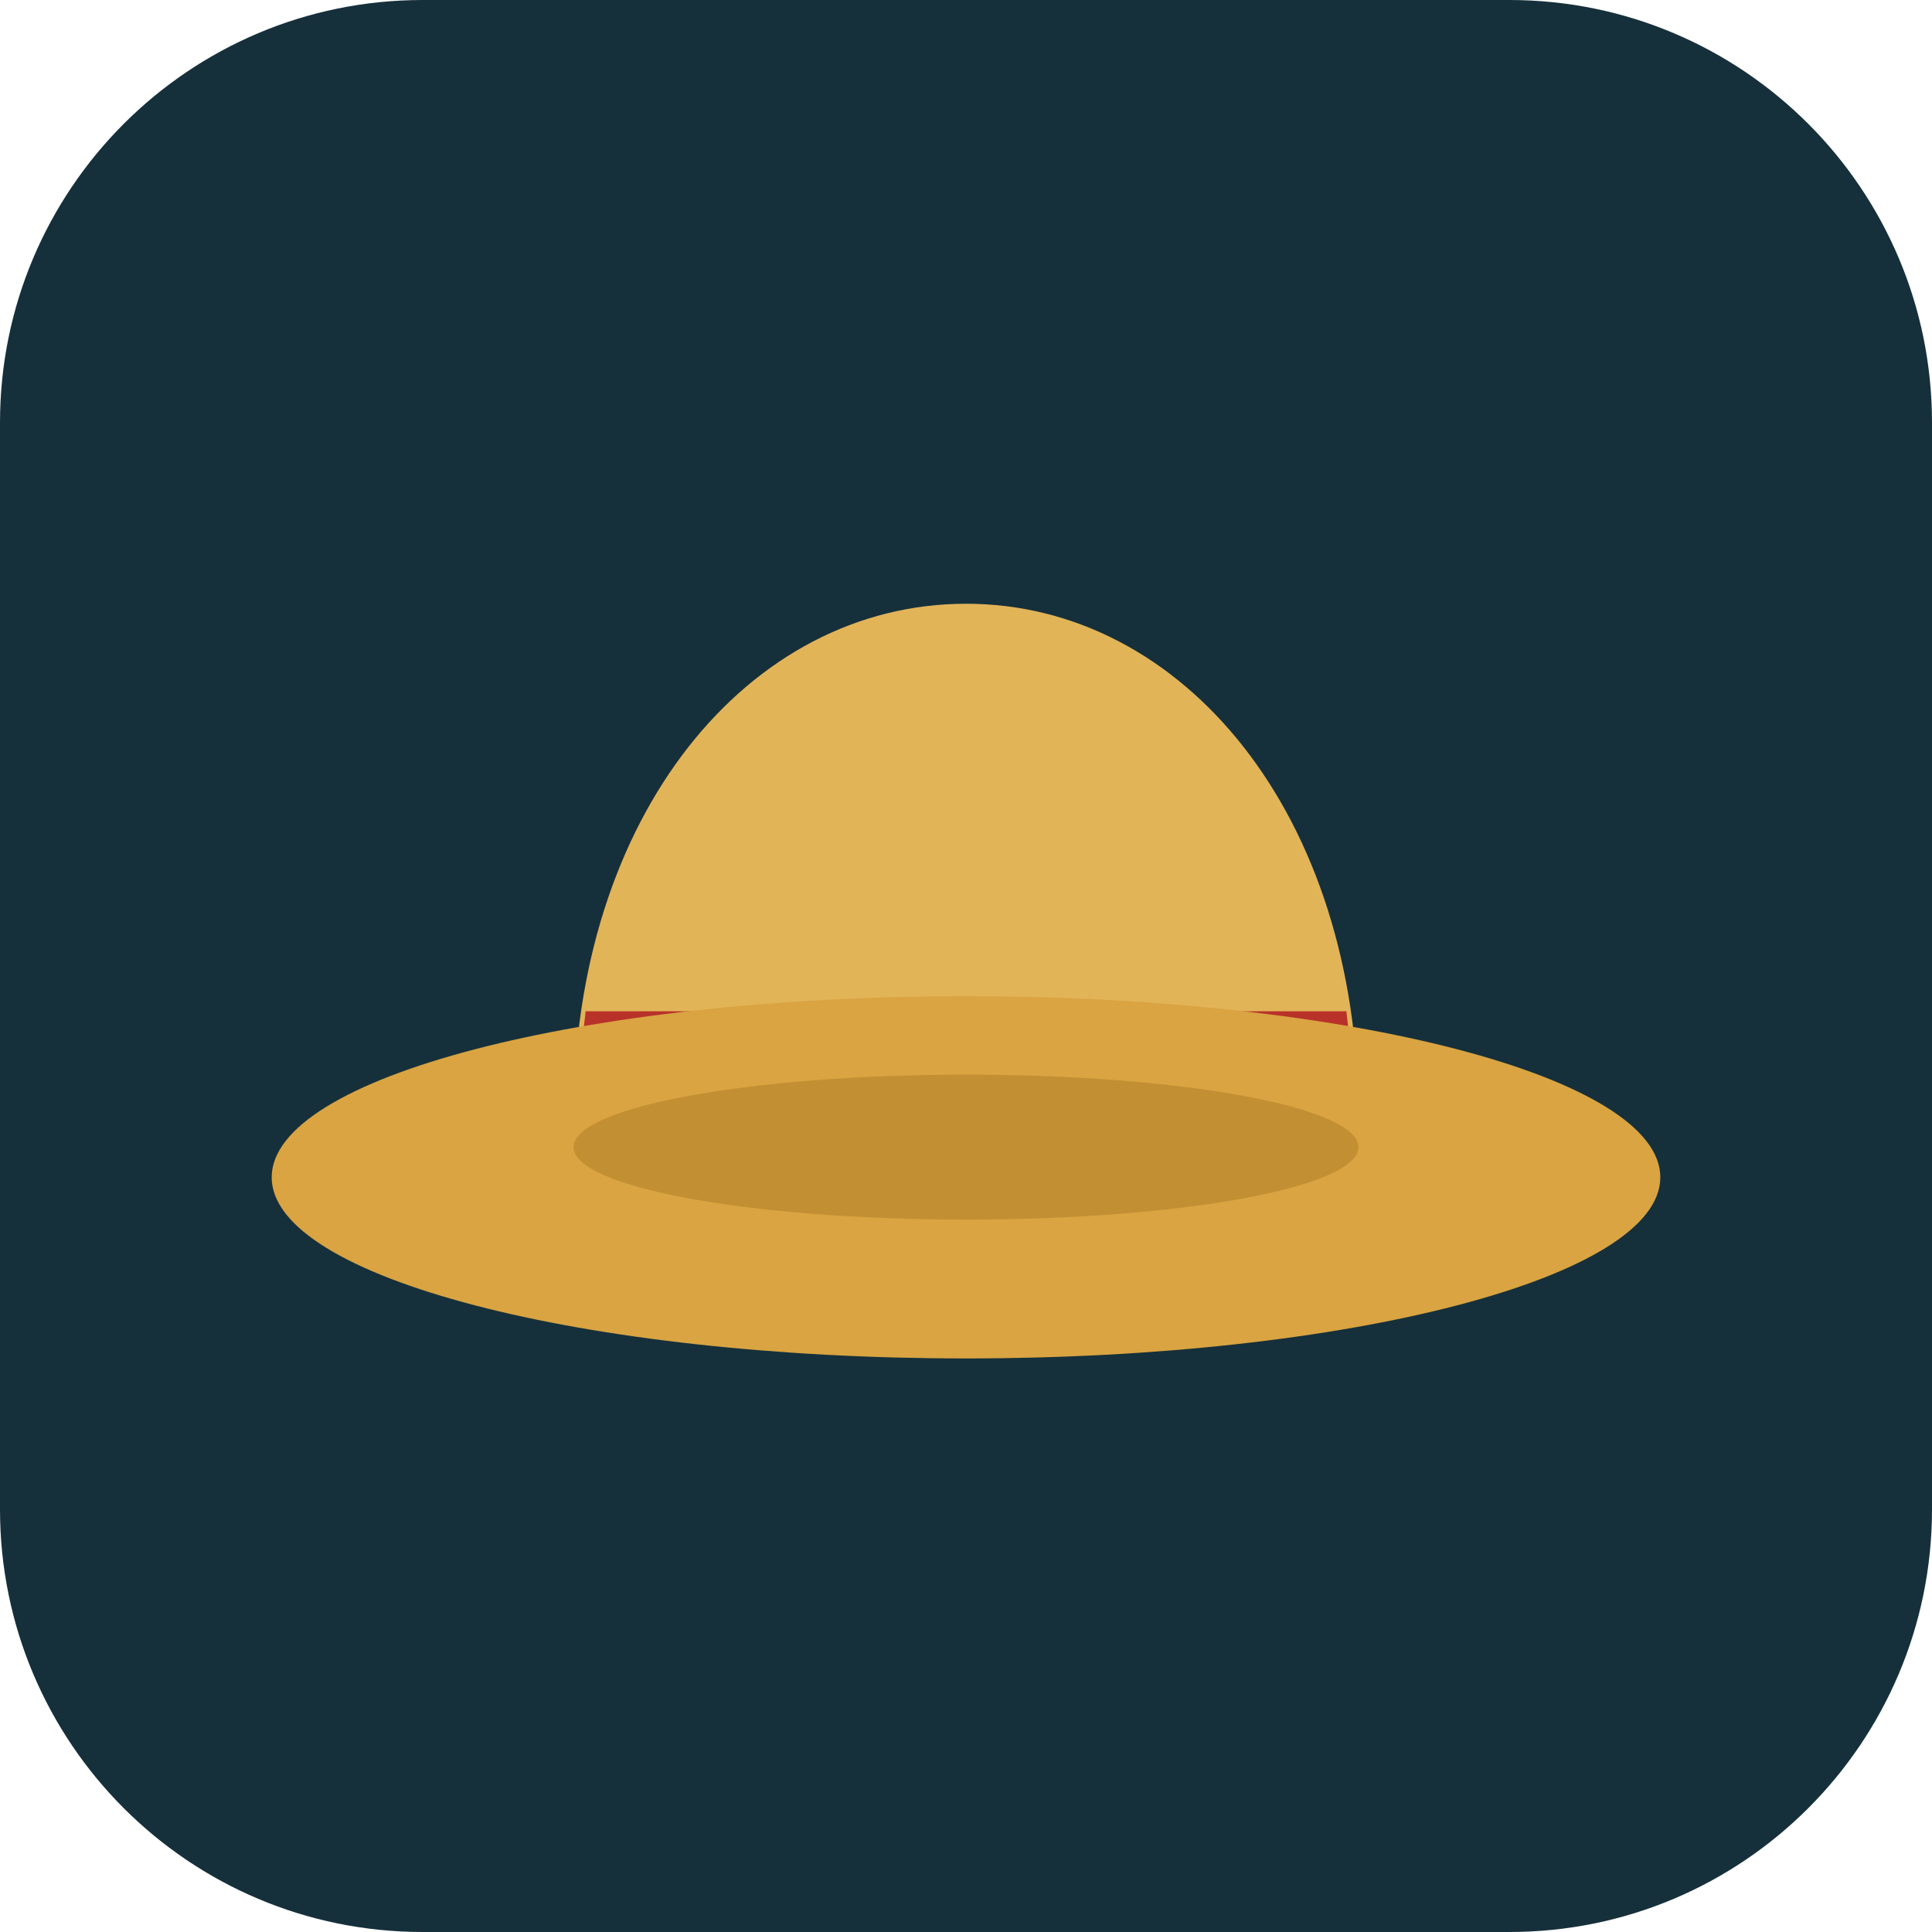
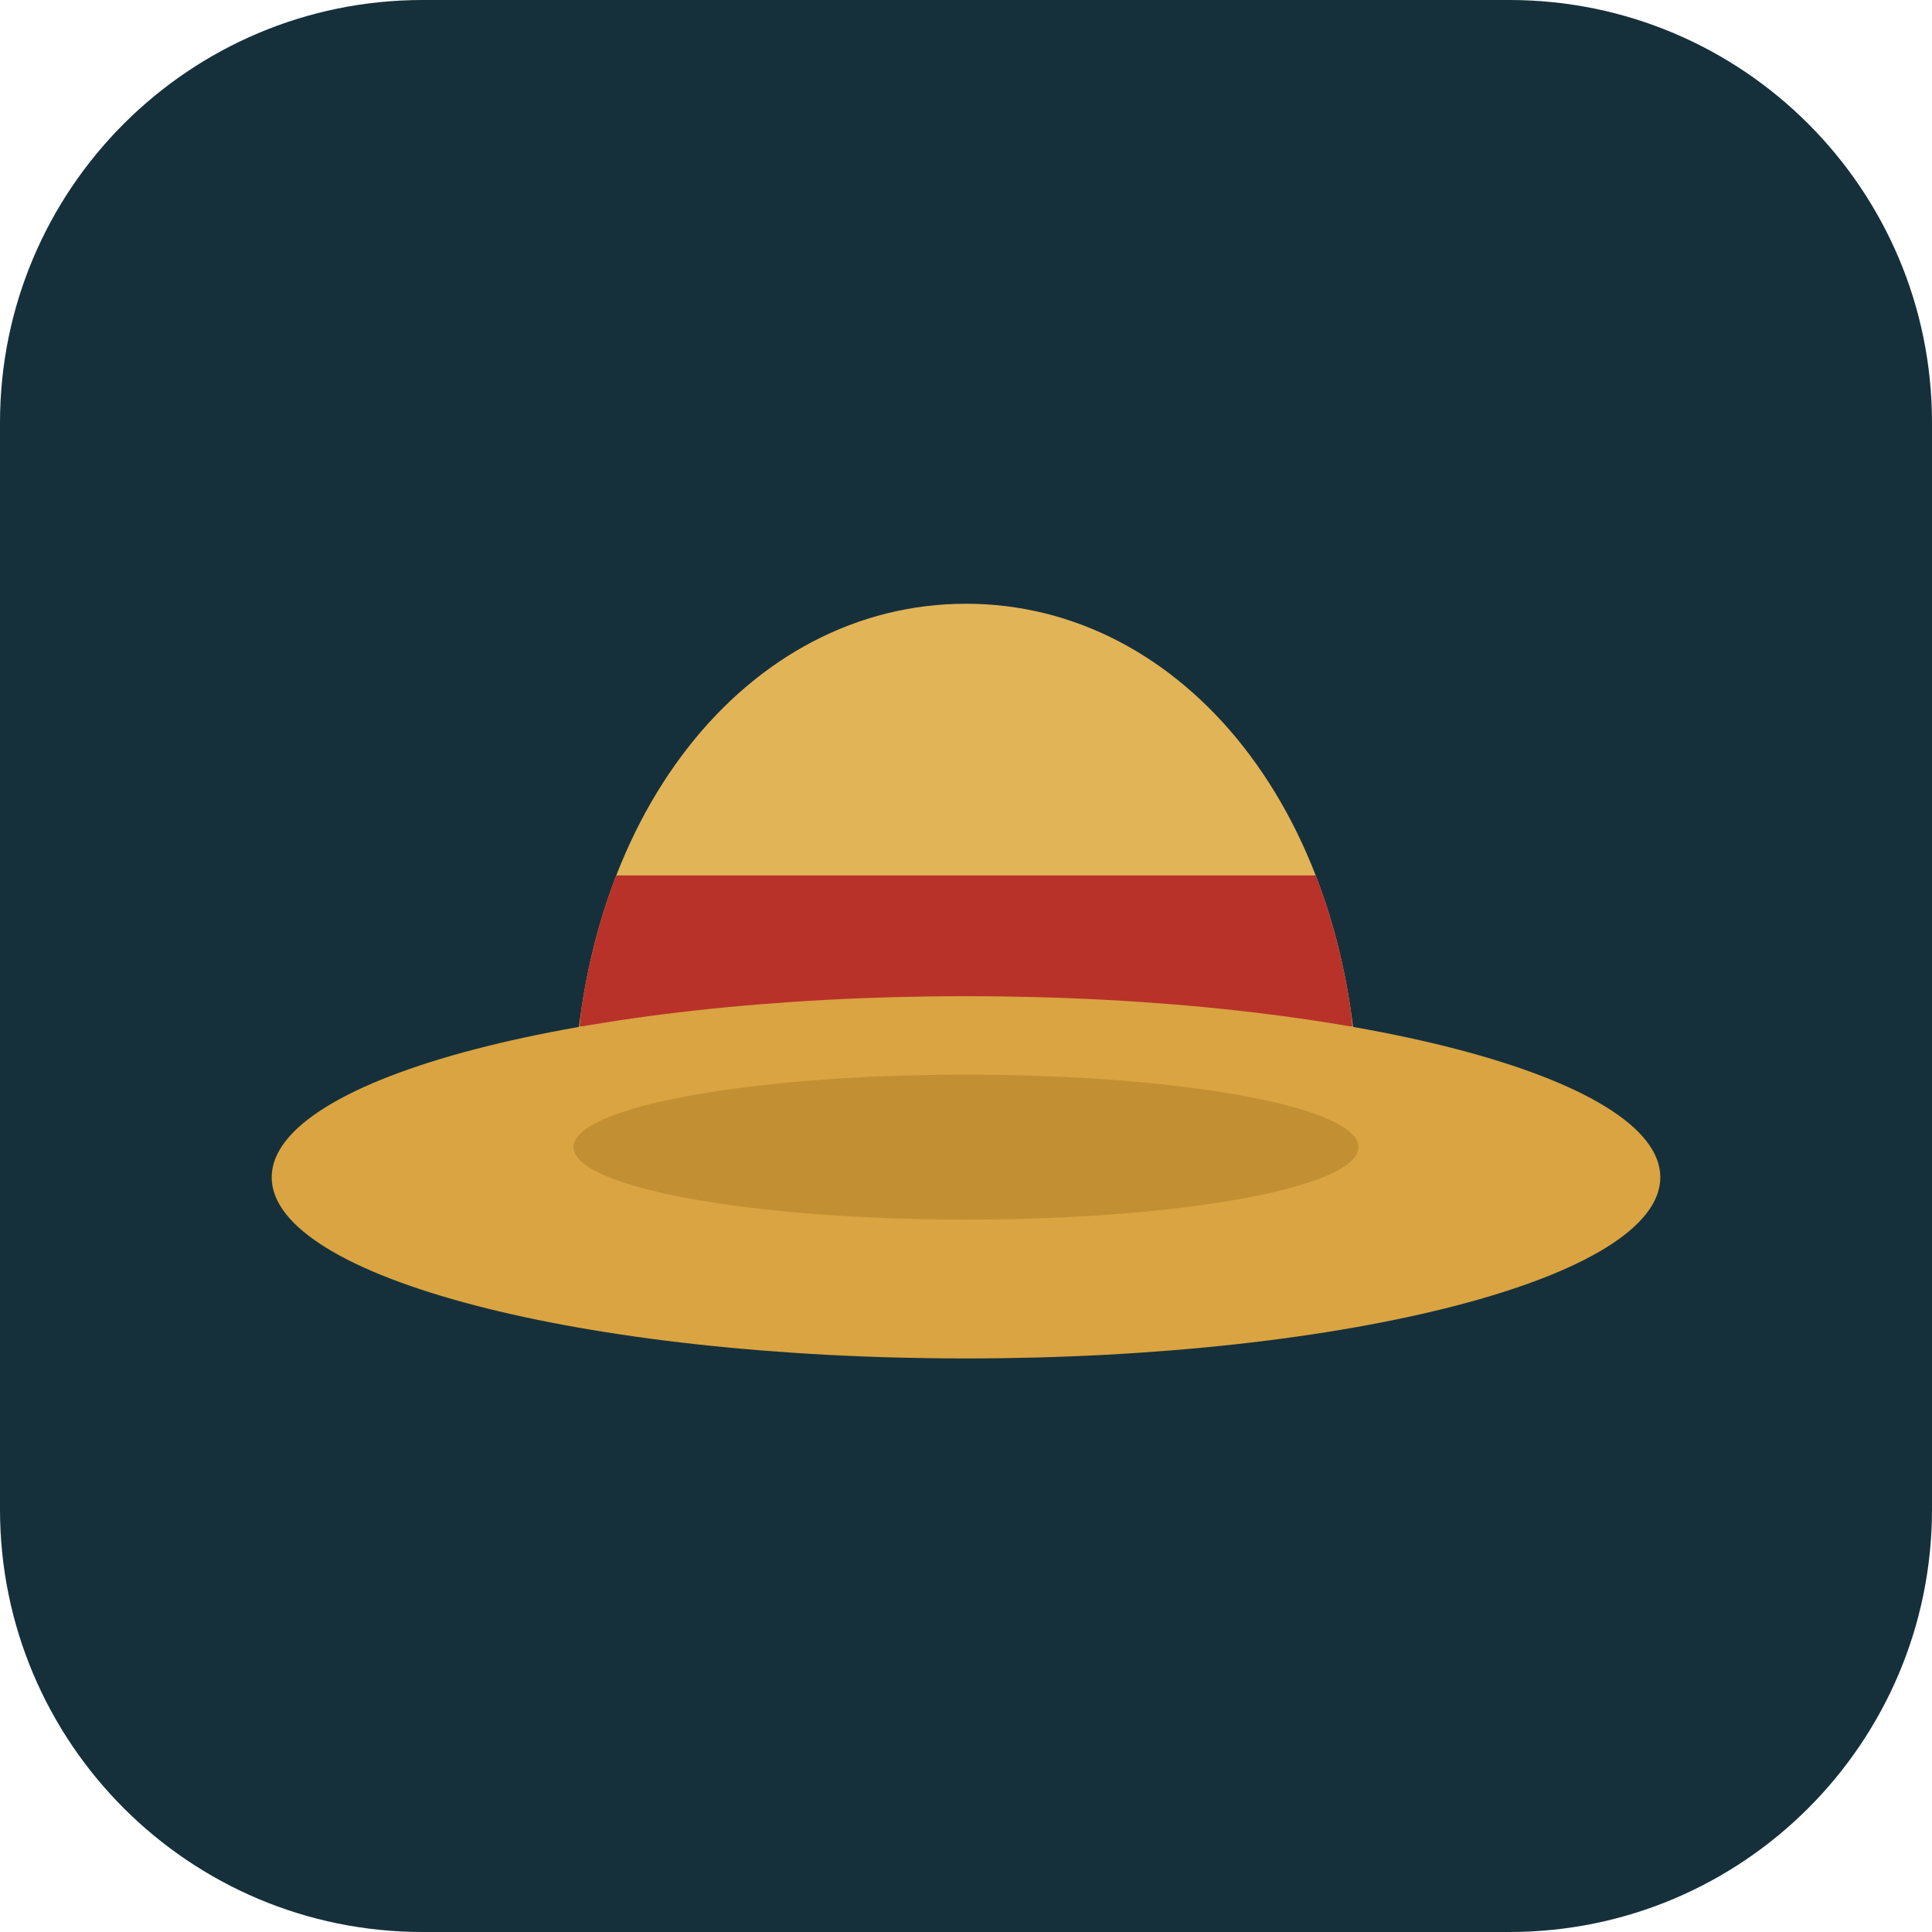
<svg xmlns="http://www.w3.org/2000/svg" viewBox="0 0 64 64">
+   <defs>
+     <clipPath id="crown">
+       <path d="M19 37c0-10 5.8-17 13-17s13 7 13 17z" />
+     </clipPath>
+   </defs>
  <rect width="64" height="64" rx="14" fill="#16303b" />
  <path d="M19 37c0-10 5.8-17 13-17s13 7 13 17z" fill="#e2b458" />
-   <path d="M19.4 33.5h25.2l.4 3.5H19z" fill="#b8322a" />
+   <path d="M19.7 29h24.6l.5 5H19.2z" fill="#b8322a" clip-path="url(#crown)" />
  <ellipse cx="32" cy="39" rx="23" ry="6" fill="#d9a441" />
  <ellipse cx="32" cy="38" rx="13" ry="2.4" fill="#c28f33" />
</svg>
